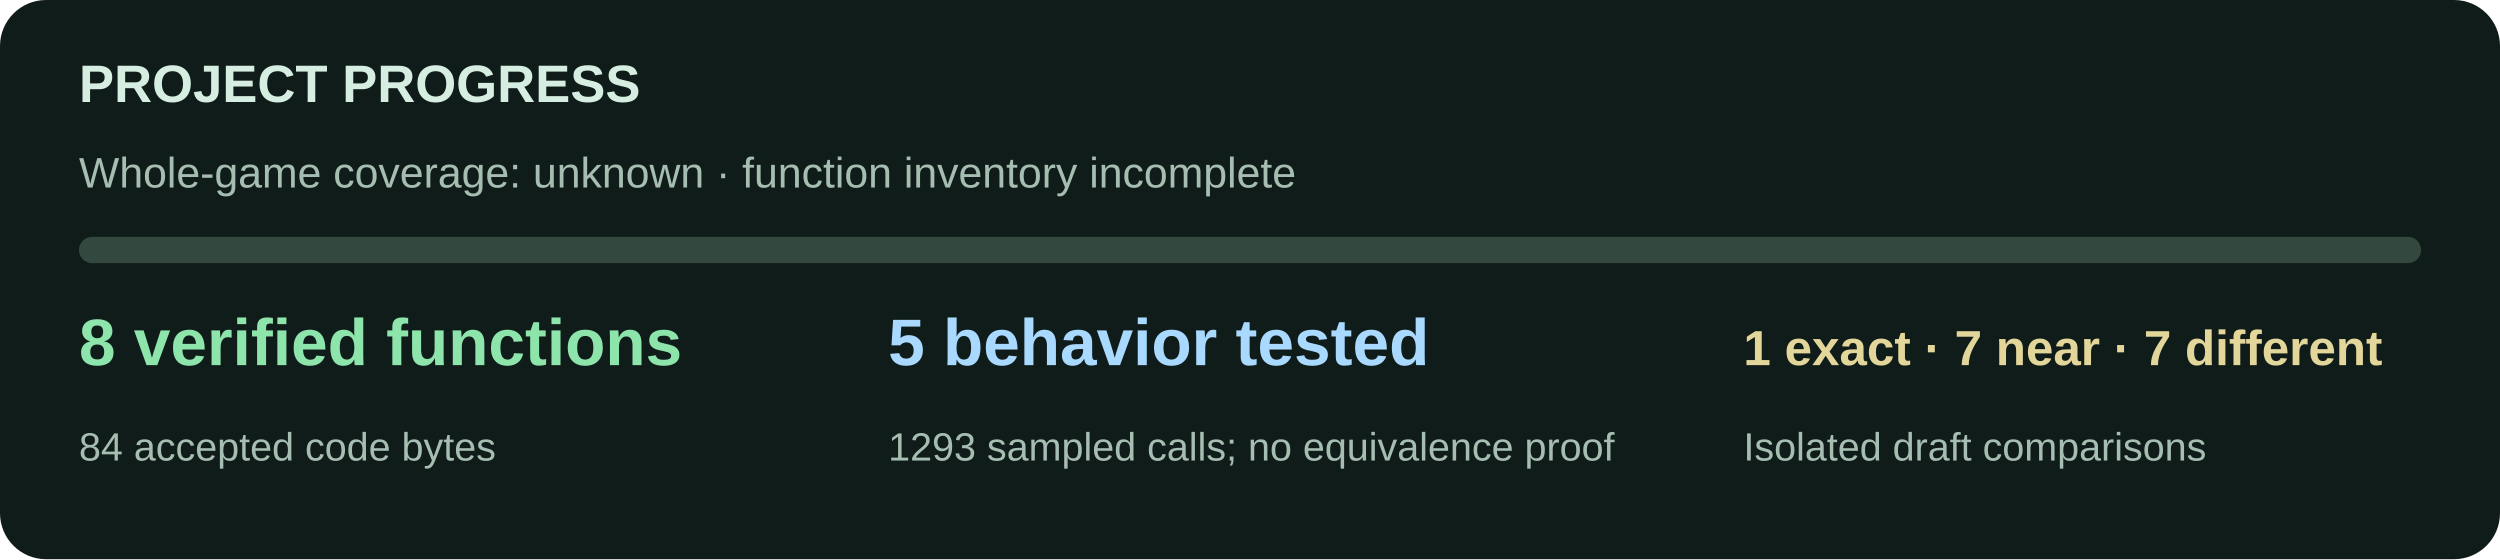
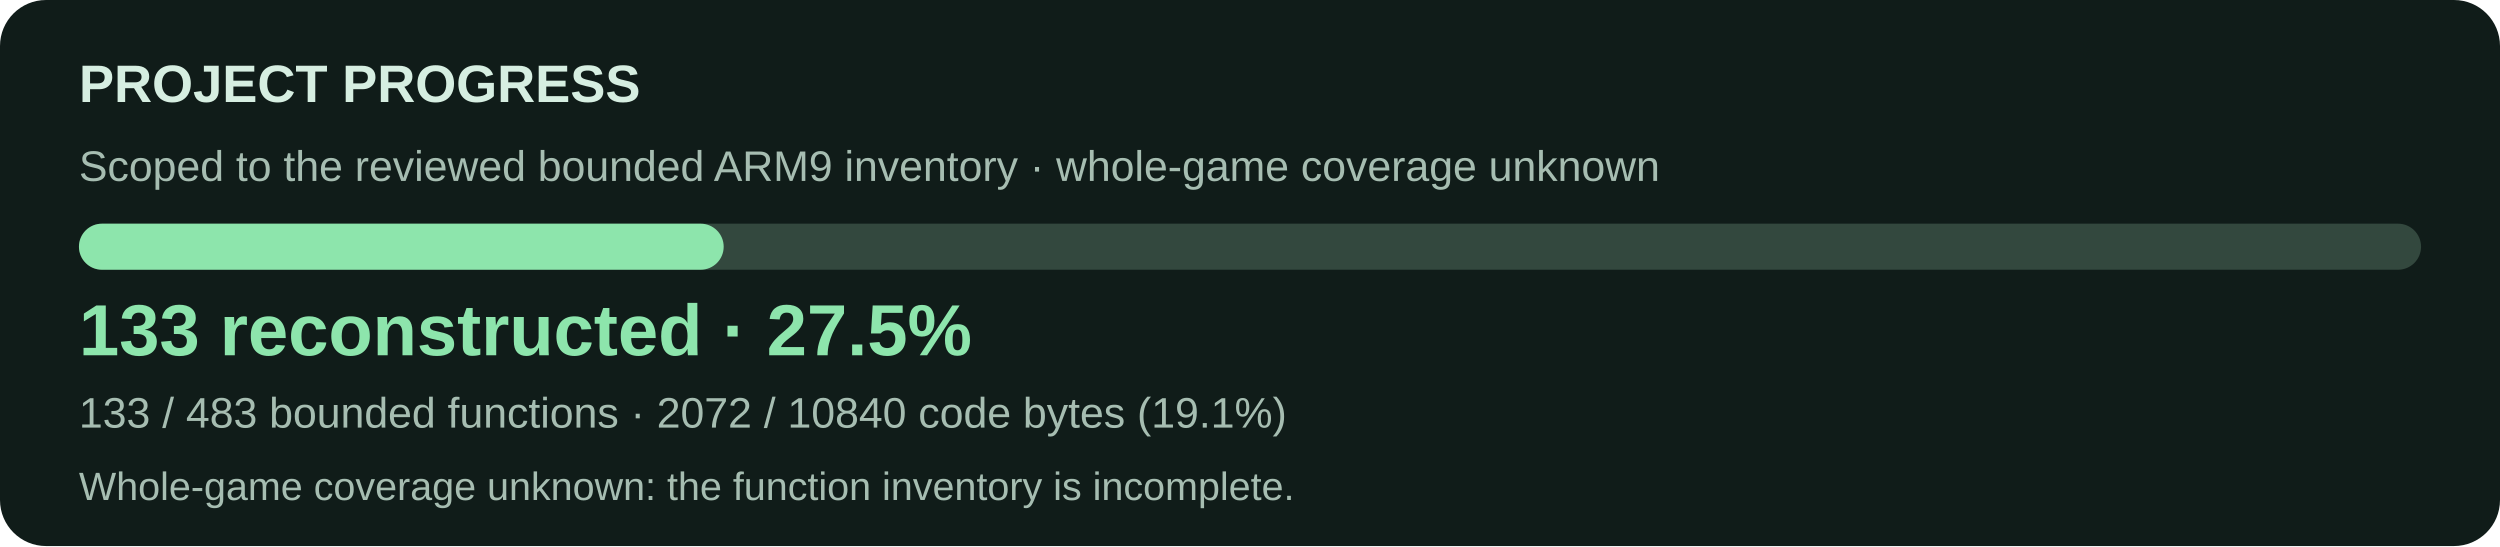
- <svg xmlns="http://www.w3.org/2000/svg" width="760" height="170" viewBox="0 0 760 170" role="img" aria-label="Reconstruction evidence; whole-game coverage unknown">
-   <rect width="760" height="170" rx="14" fill="#101c19" />
+ <svg xmlns="http://www.w3.org/2000/svg" width="760" height="166" viewBox="0 0 760 166" role="img" aria-label="Scoped reconstruction progress; whole-game coverage unknown">
+   <rect width="760" height="166" rx="14" fill="#101c19" />
  <g font-family="Arial, sans-serif">
    <text x="24" y="31" fill="#d6eee1" font-size="16" font-weight="bold">PROJECT PROGRESS</text>
-     <text x="24" y="57" fill="#a6bdb1" font-size="13">Whole-game coverage: unknown · function inventory incomplete</text>
-     <rect x="24" y="72" width="712" height="8" rx="4" fill="#33483e" />
-     <text x="24" y="111" fill="#8de5ac" font-size="20" font-weight="bold">8 verified functions</text>
-     <text x="270" y="111" fill="#a9d9ff" font-size="20" font-weight="bold">5 behavior tested</text>
-     <text x="530" y="111" fill="#e3d69a" font-size="15" font-weight="bold">1 exact · 7 near · 7 different</text>
-     <text x="24" y="140" fill="#a6bdb1" font-size="12">84 accepted code bytes</text>
-     <text x="270" y="140" fill="#a6bdb1" font-size="12">1293 sampled calls; no equivalence proof</text>
-     <text x="530" y="140" fill="#a6bdb1" font-size="12">Isolated draft comparisons</text>
+     <text x="24" y="55" fill="#a6bdb1" font-size="13">Scoped to the reviewed bounded ARM9 inventory · whole-game coverage unknown</text>
+     <rect x="24" y="68" width="712" height="14" rx="7" fill="#33483e" />
+     <rect x="24" y="68" width="196" height="14" rx="7" fill="#8de5ac" />
+     <text x="24" y="108" fill="#8de5ac" font-size="22" font-weight="bold">133 reconstructed · 27.5%</text>
+     <text x="24" y="130" fill="#a6bdb1" font-size="13">133 / 483 bounded functions · 2072 / 10840 code bytes (19.1%)</text>
+     <text x="24" y="152" fill="#a6bdb1" font-size="12">Whole-game coverage unknown: the function inventory is incomplete.</text>
  </g>
</svg>
